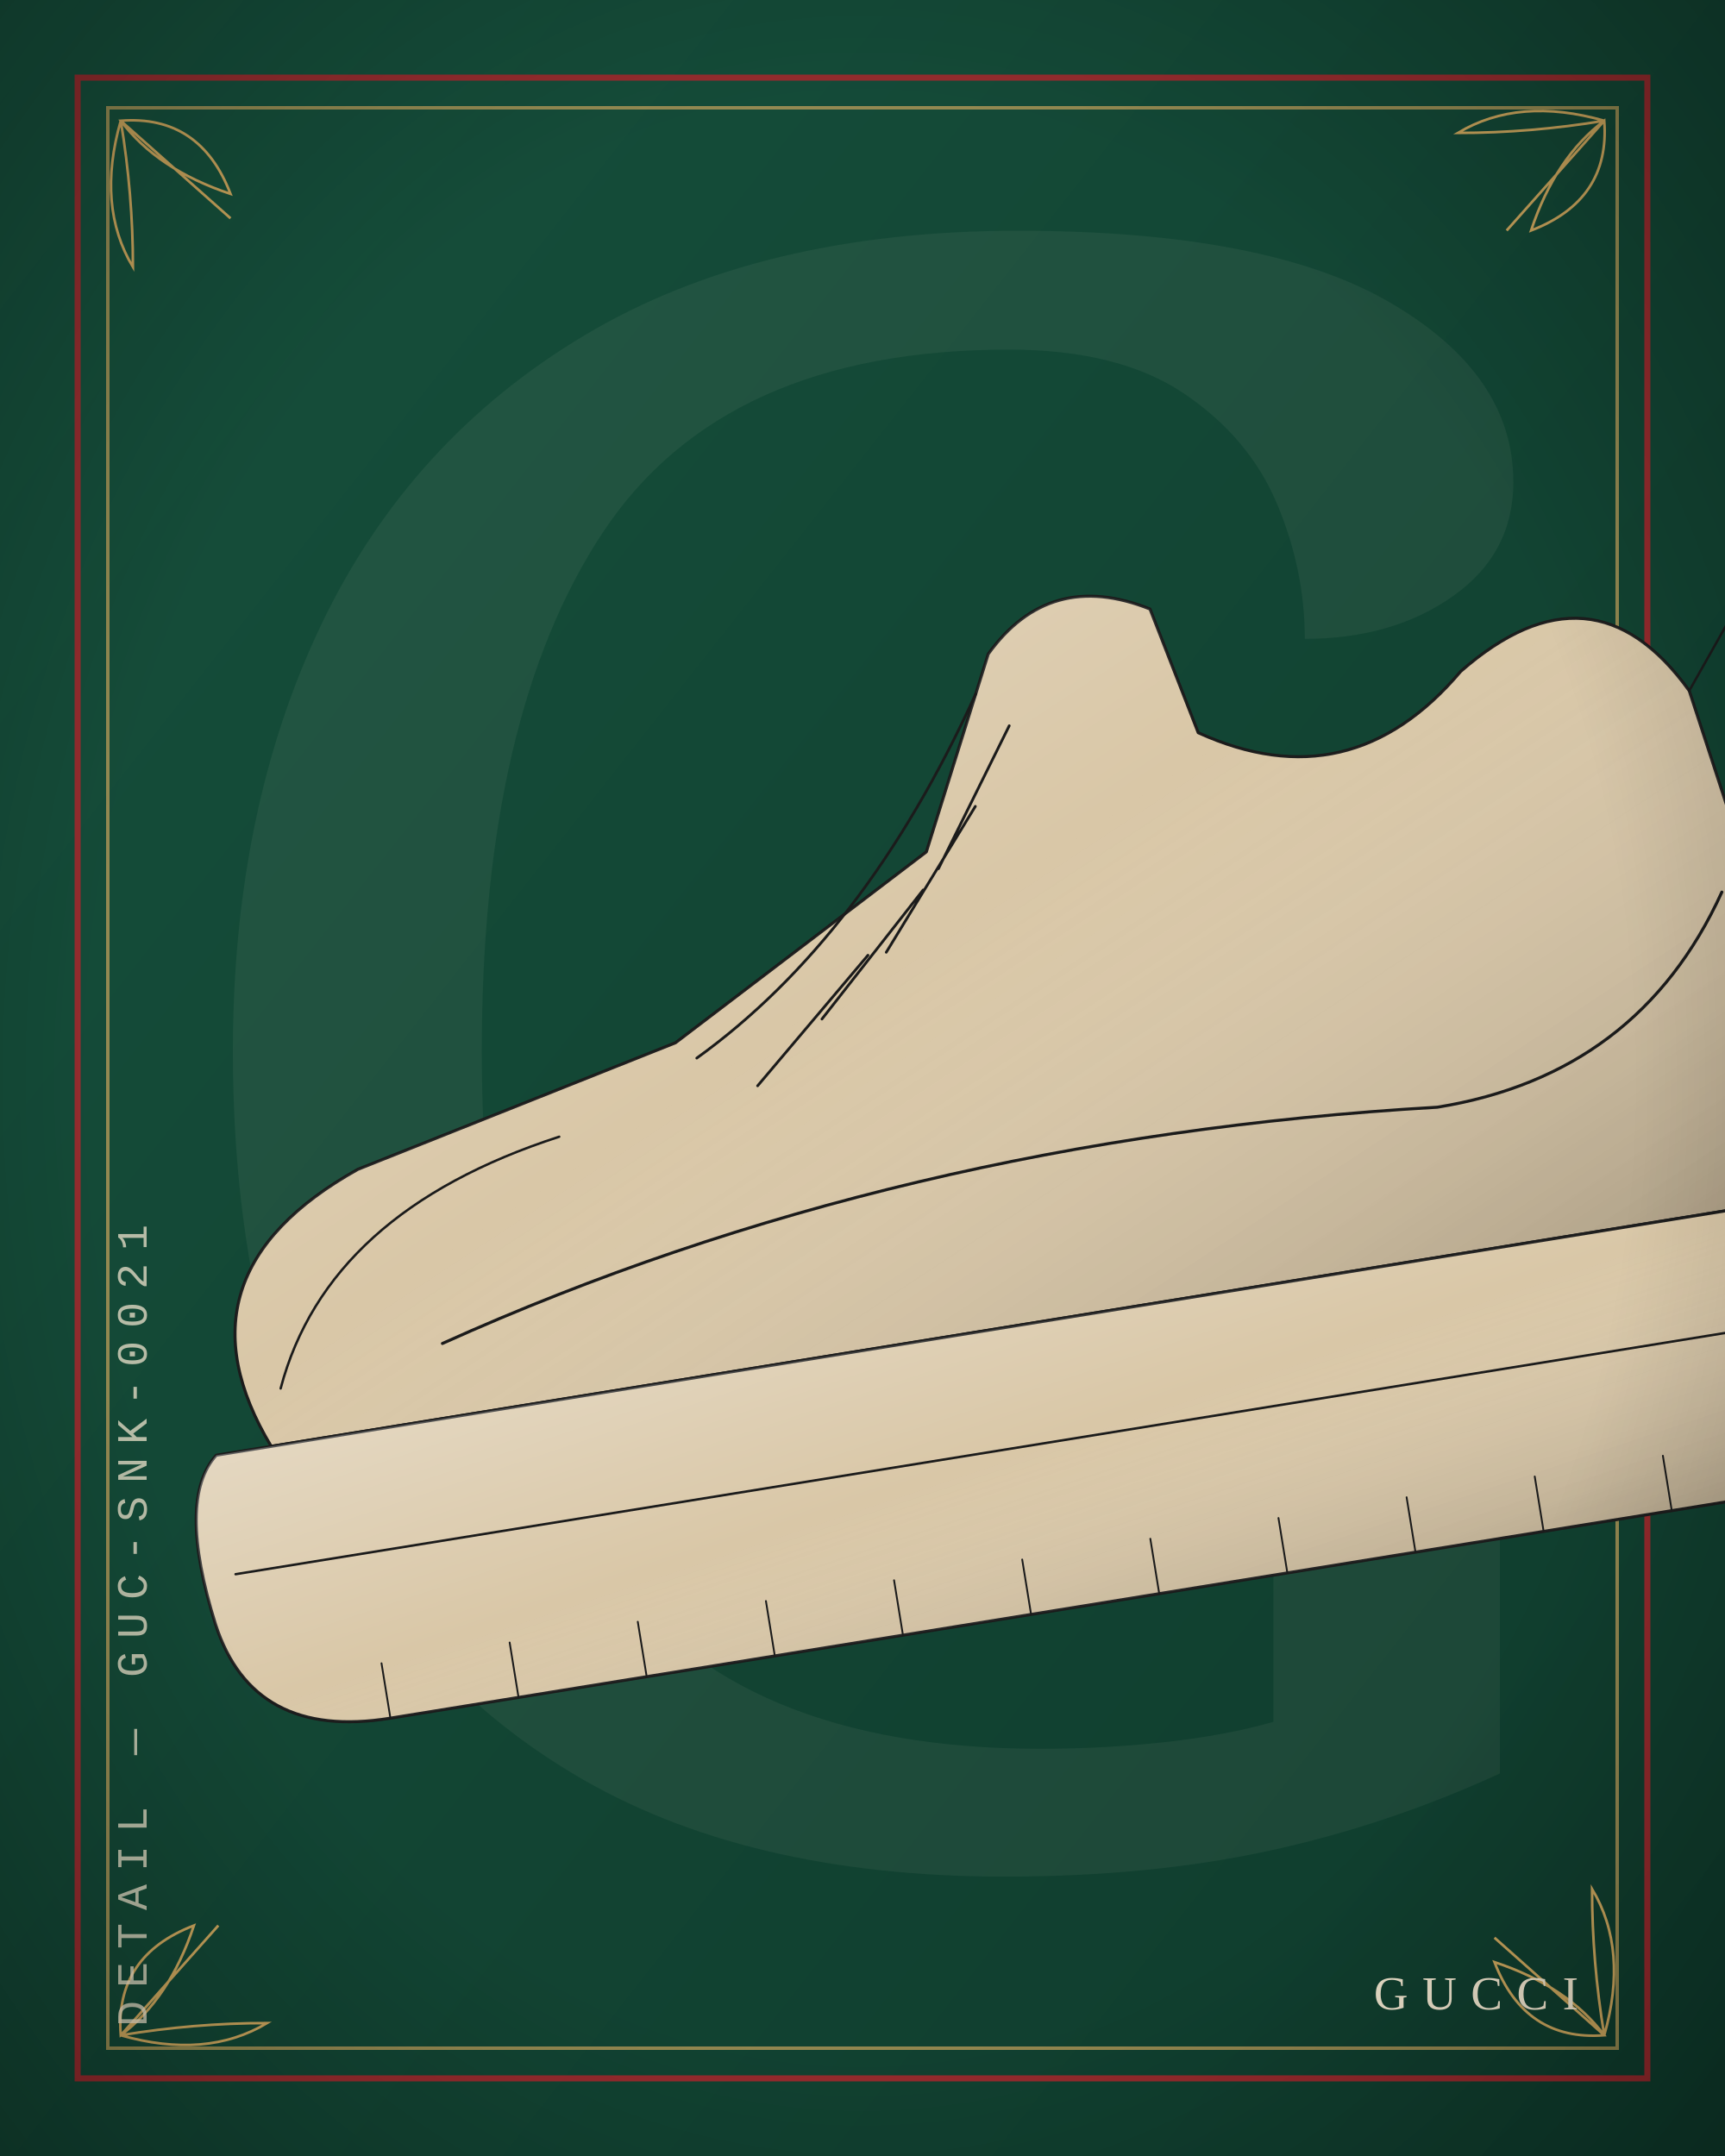
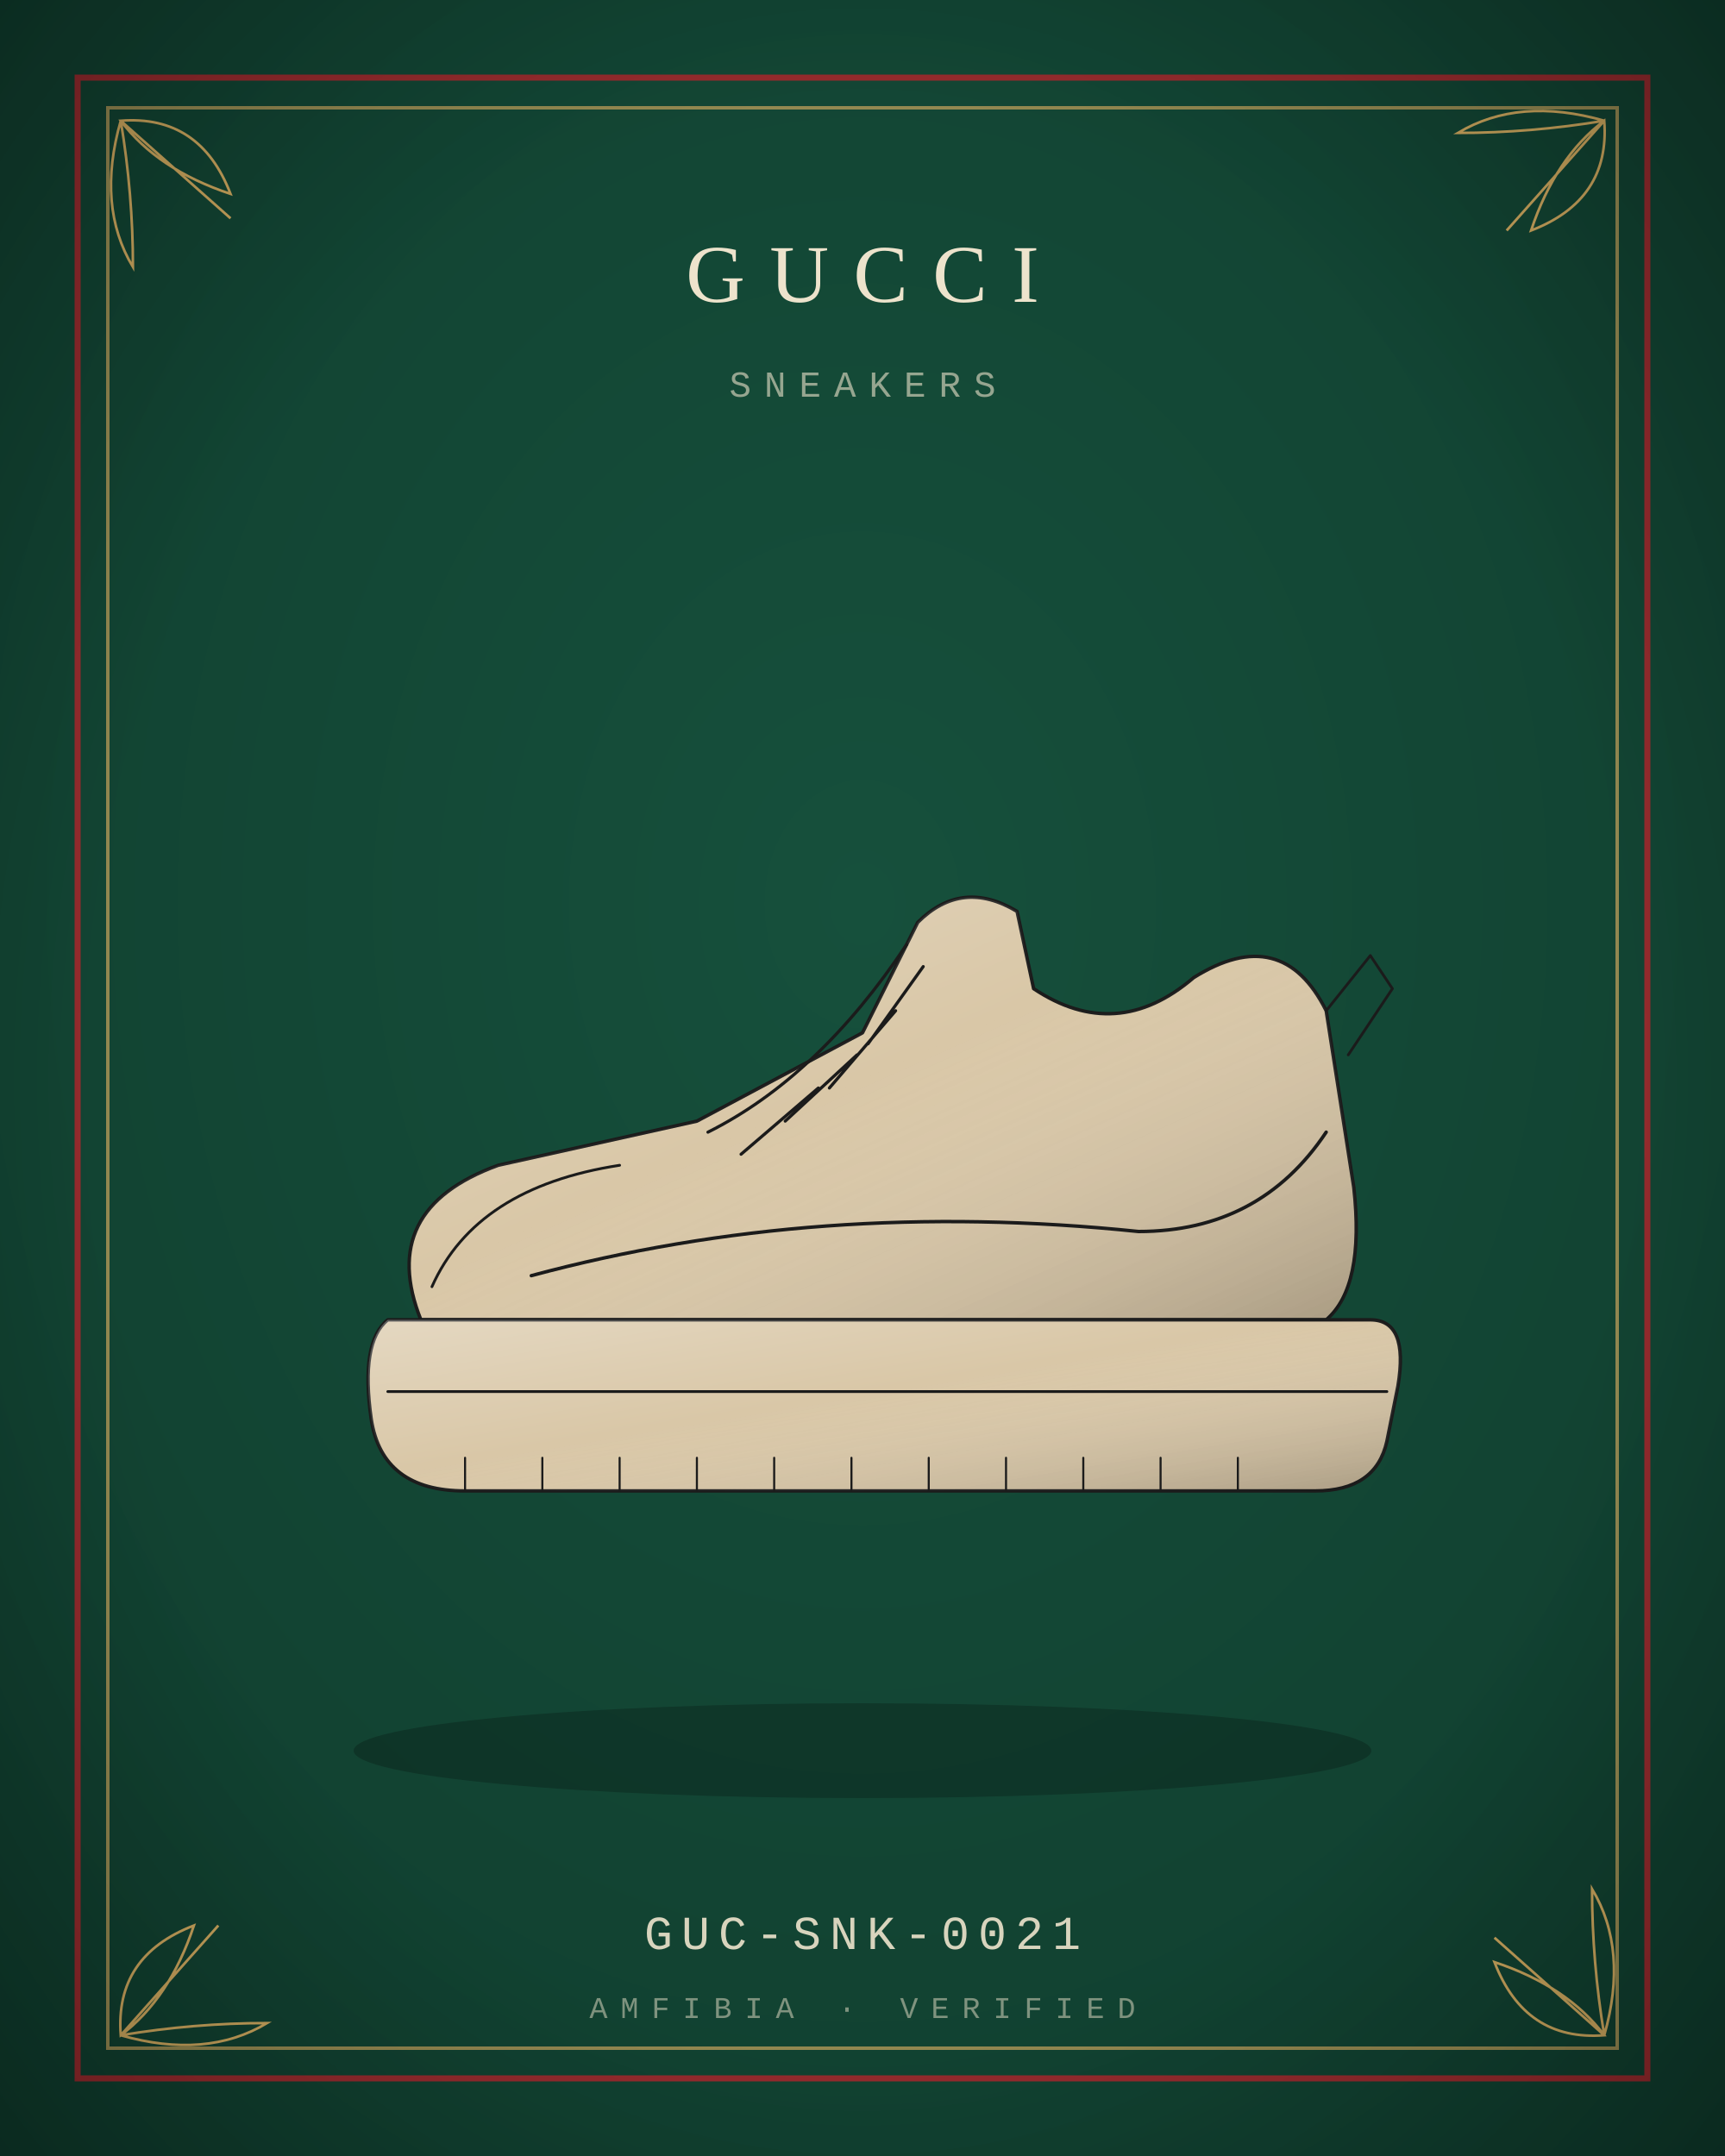
<svg xmlns="http://www.w3.org/2000/svg" viewBox="0 0 400 500" width="800" height="1000">
  <defs>
    <radialGradient id="bg" cx="50%" cy="42%" r="80%">
      <stop offset="0" stop-color="#16503C" />
      <stop offset="1" stop-color="#0F3B2C" />
    </radialGradient>
    <linearGradient id="bgd" x1="0" y1="0" x2="1" y2="1">
      <stop offset="0" stop-color="#16503C" />
      <stop offset="1" stop-color="#0F3B2C" />
    </linearGradient>
    <linearGradient id="sheen" x1="0" y1="0" x2="1" y2="1">
      <stop offset="0" stop-color="#fff" stop-opacity=".30" />
      <stop offset=".45" stop-color="#fff" stop-opacity="0" />
      <stop offset="1" stop-color="#000" stop-opacity=".22" />
    </linearGradient>
    <linearGradient id="multi" x1="0" y1="0" x2="1" y2="1">
      <stop offset="0" stop-color="#B3122E" />
      <stop offset=".35" stop-color="#C9A227" />
      <stop offset=".7" stop-color="#2F5D46" />
      <stop offset="1" stop-color="#3557A0" />
    </linearGradient>
    <radialGradient id="vig" cx="50%" cy="50%" r="75%">
      <stop offset=".6" stop-color="#000" stop-opacity="0" />
      <stop offset="1" stop-color="#000" stop-opacity=".35" />
    </radialGradient>
  </defs>
-   <rect width="400" height="500" fill="url(#bgd)" />
-   <text x="210" y="430" text-anchor="middle" font-family="Georgia, serif" font-size="520" fill="#EDE3CC" opacity="0.06">G</text>
+   <rect width="400" height="500" fill="url(#bg)" />
  <rect x="18" y="18" width="364" height="464" fill="none" stroke="#B5242C" stroke-width="1.4" opacity="0.8" />
  <rect x="25" y="25" width="350" height="450" fill="none" stroke="#C9A45C" stroke-width="0.8" opacity="0.7" />
  <path transform="translate(28 28) rotate(45) scale(1)" d="M0 0 Q12 -14 30 -6 Q14 2 0 0 Z M0 0 Q14 10 26 22 Q10 18 0 0 Z M0 0 L34 -2" fill="none" stroke="#C9A45C" stroke-width="1.2" vector-effect="non-scaling-stroke" />
  <path transform="translate(372 28) rotate(135) scale(1)" d="M0 0 Q12 -14 30 -6 Q14 2 0 0 Z M0 0 Q14 10 26 22 Q10 18 0 0 Z M0 0 L34 -2" fill="none" stroke="#C9A45C" stroke-width="1.2" vector-effect="non-scaling-stroke" />
  <path transform="translate(28 472) rotate(-45) scale(1)" d="M0 0 Q12 -14 30 -6 Q14 2 0 0 Z M0 0 Q14 10 26 22 Q10 18 0 0 Z M0 0 L34 -2" fill="none" stroke="#C9A45C" stroke-width="1.2" vector-effect="non-scaling-stroke" />
  <path transform="translate(372 472) rotate(-135) scale(1)" d="M0 0 Q12 -14 30 -6 Q14 2 0 0 Z M0 0 Q14 10 26 22 Q10 18 0 0 Z M0 0 L34 -2" fill="none" stroke="#C9A45C" stroke-width="1.2" vector-effect="non-scaling-stroke" />
-   <g transform="rotate(-9.2 200 250) translate(8 20) scale(2.15)">
-     <path d="M20 136 Q12 116 34 108 L70 100 L100 84 L110 64 Q118 56 128 62 L131 76 Q146 86 160 74 Q176 64 184 80 L189 112 Q191 130 184 136 Z" fill="#D9C7A7" stroke="#1B1B1B" stroke-width="1.4" stroke-linejoin="round" stroke-linecap="round" vector-effect="non-scaling-stroke" />
+   <ellipse cx="200" cy="406" rx="118" ry="11" fill="#000" opacity="0.22" />
+   <g transform="translate(72 132) scale(1.28)">
+     <path d="M20 136 Q12 116 34 108 L70 100 L100 84 L110 64 Q118 56 128 62 L131 76 Q146 86 160 74 Q176 64 184 80 L189 112 Q191 130 184 136 Z" fill="#D9C7A7" stroke="#1B1B1B" stroke-width="1.6" stroke-linejoin="round" stroke-linecap="round" vector-effect="non-scaling-stroke" />
    <path d="M20 136 Q12 116 34 108 L70 100 L100 84 L110 64 Q118 56 128 62 L131 76 Q146 86 160 74 Q176 64 184 80 L189 112 Q191 130 184 136 Z" fill="url(#sheen)" stroke="none" />
-     <path d="M14 136 L192 136 Q199 136 197 148 L195 158 Q193 167 182 167 L28 167 Q13 167 11 154 Q9 140 14 136 Z" fill="#D9C7A7" stroke="#1B1B1B" stroke-width="1.4" stroke-linejoin="round" stroke-linecap="round" vector-effect="non-scaling-stroke" />
+     <path d="M14 136 L192 136 Q199 136 197 148 L195 158 Q193 167 182 167 L28 167 Q13 167 11 154 Q9 140 14 136 Z" fill="#D9C7A7" stroke="#1B1B1B" stroke-width="1.6" stroke-linejoin="round" stroke-linecap="round" vector-effect="non-scaling-stroke" />
    <path d="M14 136 L192 136 Q199 136 197 148 L195 158 Q193 167 182 167 L28 167 Q13 167 11 154 Q9 140 14 136 Z" fill="url(#sheen)" stroke="none" />
-     <path d="M14 149 L195 149" fill="none" stroke="#1B1B1B" stroke-width="1.12" stroke-linejoin="round" stroke-linecap="round" vector-effect="non-scaling-stroke" />
-     <path d="M28 161 L28 167 M42 161 L42 167 M56 161 L56 167 M70 161 L70 167 M84 161 L84 167 M98 161 L98 167 M112 161 L112 167 M126 161 L126 167 M140 161 L140 167 M154 161 L154 167 M168 161 L168 167" fill="none" stroke="#1B1B1B" stroke-width="0.84" stroke-linejoin="round" stroke-linecap="round" vector-effect="non-scaling-stroke" />
-     <path d="M72 102 Q92 92 108 68" fill="none" stroke="#1B1B1B" stroke-width="1.26" stroke-linejoin="round" stroke-linecap="round" vector-effect="non-scaling-stroke" />
-     <path d="M78 106 L92 94 M86 100 L99 88 M94 94 L106 80 M101 86 L111 72" fill="none" stroke="#1B1B1B" stroke-width="1.26" stroke-linejoin="round" stroke-linecap="round" vector-effect="non-scaling-stroke" />
-     <path d="M40 128 Q92 114 150 120 Q172 120 184 102" fill="none" stroke="#1B1B1B" stroke-width="1.4" stroke-linejoin="round" stroke-linecap="round" vector-effect="non-scaling-stroke" />
-     <path d="M22 130 Q30 112 56 108" fill="none" stroke="#1B1B1B" stroke-width="1.12" stroke-linejoin="round" stroke-linecap="round" vector-effect="non-scaling-stroke" />
-     <path d="M184 80 L192 70 L196 76 L188 88" fill="none" stroke="#1B1B1B" stroke-width="1.12" stroke-linejoin="round" stroke-linecap="round" vector-effect="non-scaling-stroke" />
-   </g>
-   <g transform="translate(34 470) rotate(-90)">
-     <text x="0" y="0" text-anchor="start" font-family="'Courier New', Courier, monospace" font-size="10" letter-spacing="3" fill="#EDE3CC" opacity="0.75">DETAIL — GUC-SNK-0021</text>
+     <path d="M14 149 L195 149" fill="none" stroke="#1B1B1B" stroke-width="1.28" stroke-linejoin="round" stroke-linecap="round" vector-effect="non-scaling-stroke" />
+     <path d="M28 161 L28 167 M42 161 L42 167 M56 161 L56 167 M70 161 L70 167 M84 161 L84 167 M98 161 L98 167 M112 161 L112 167 M126 161 L126 167 M140 161 L140 167 M154 161 L154 167 M168 161 L168 167" fill="none" stroke="#1B1B1B" stroke-width="0.96" stroke-linejoin="round" stroke-linecap="round" vector-effect="non-scaling-stroke" />
+     <path d="M72 102 Q92 92 108 68" fill="none" stroke="#1B1B1B" stroke-width="1.44" stroke-linejoin="round" stroke-linecap="round" vector-effect="non-scaling-stroke" />
+     <path d="M78 106 L92 94 M86 100 L99 88 M94 94 L106 80 M101 86 L111 72" fill="none" stroke="#1B1B1B" stroke-width="1.44" stroke-linejoin="round" stroke-linecap="round" vector-effect="non-scaling-stroke" />
+     <path d="M40 128 Q92 114 150 120 Q172 120 184 102" fill="none" stroke="#1B1B1B" stroke-width="1.6" stroke-linejoin="round" stroke-linecap="round" vector-effect="non-scaling-stroke" />
+     <path d="M22 130 Q30 112 56 108" fill="none" stroke="#1B1B1B" stroke-width="1.28" stroke-linejoin="round" stroke-linecap="round" vector-effect="non-scaling-stroke" />
+     <path d="M184 80 L192 70 L196 76 L188 88" fill="none" stroke="#1B1B1B" stroke-width="1.28" stroke-linejoin="round" stroke-linecap="round" vector-effect="non-scaling-stroke" />
  </g>
  <g>
-     <text x="366" y="466" text-anchor="end" font-size="11" fill="#EDE3CC" font-family="Georgia, 'Times New Roman', serif" font-weight="400" letter-spacing="3.3">GUCCI</text>
+     <text x="200" y="70" text-anchor="middle" font-size="19" fill="#EDE3CC" font-family="Georgia, 'Times New Roman', serif" font-weight="400" letter-spacing="5.7">GUCCI</text>
  </g>
+   <text x="200" y="92" text-anchor="middle" font-family="'Courier New', Courier, monospace" font-size="8.5" letter-spacing="3" fill="#EDE3CC" opacity="0.6">SNEAKERS</text>
+   <text x="200" y="452" text-anchor="middle" font-family="'Courier New', Courier, monospace" font-size="11" letter-spacing="2" fill="#EDE3CC" opacity="0.9">GUC-SNK-0021</text>
+   <text x="200" y="468" text-anchor="middle" font-family="'Courier New', Courier, monospace" font-size="7" letter-spacing="3" fill="#EDE3CC" opacity="0.5">AMFIBIA · VERIFIED</text>
  <rect width="400" height="500" fill="url(#vig)" />
</svg>
